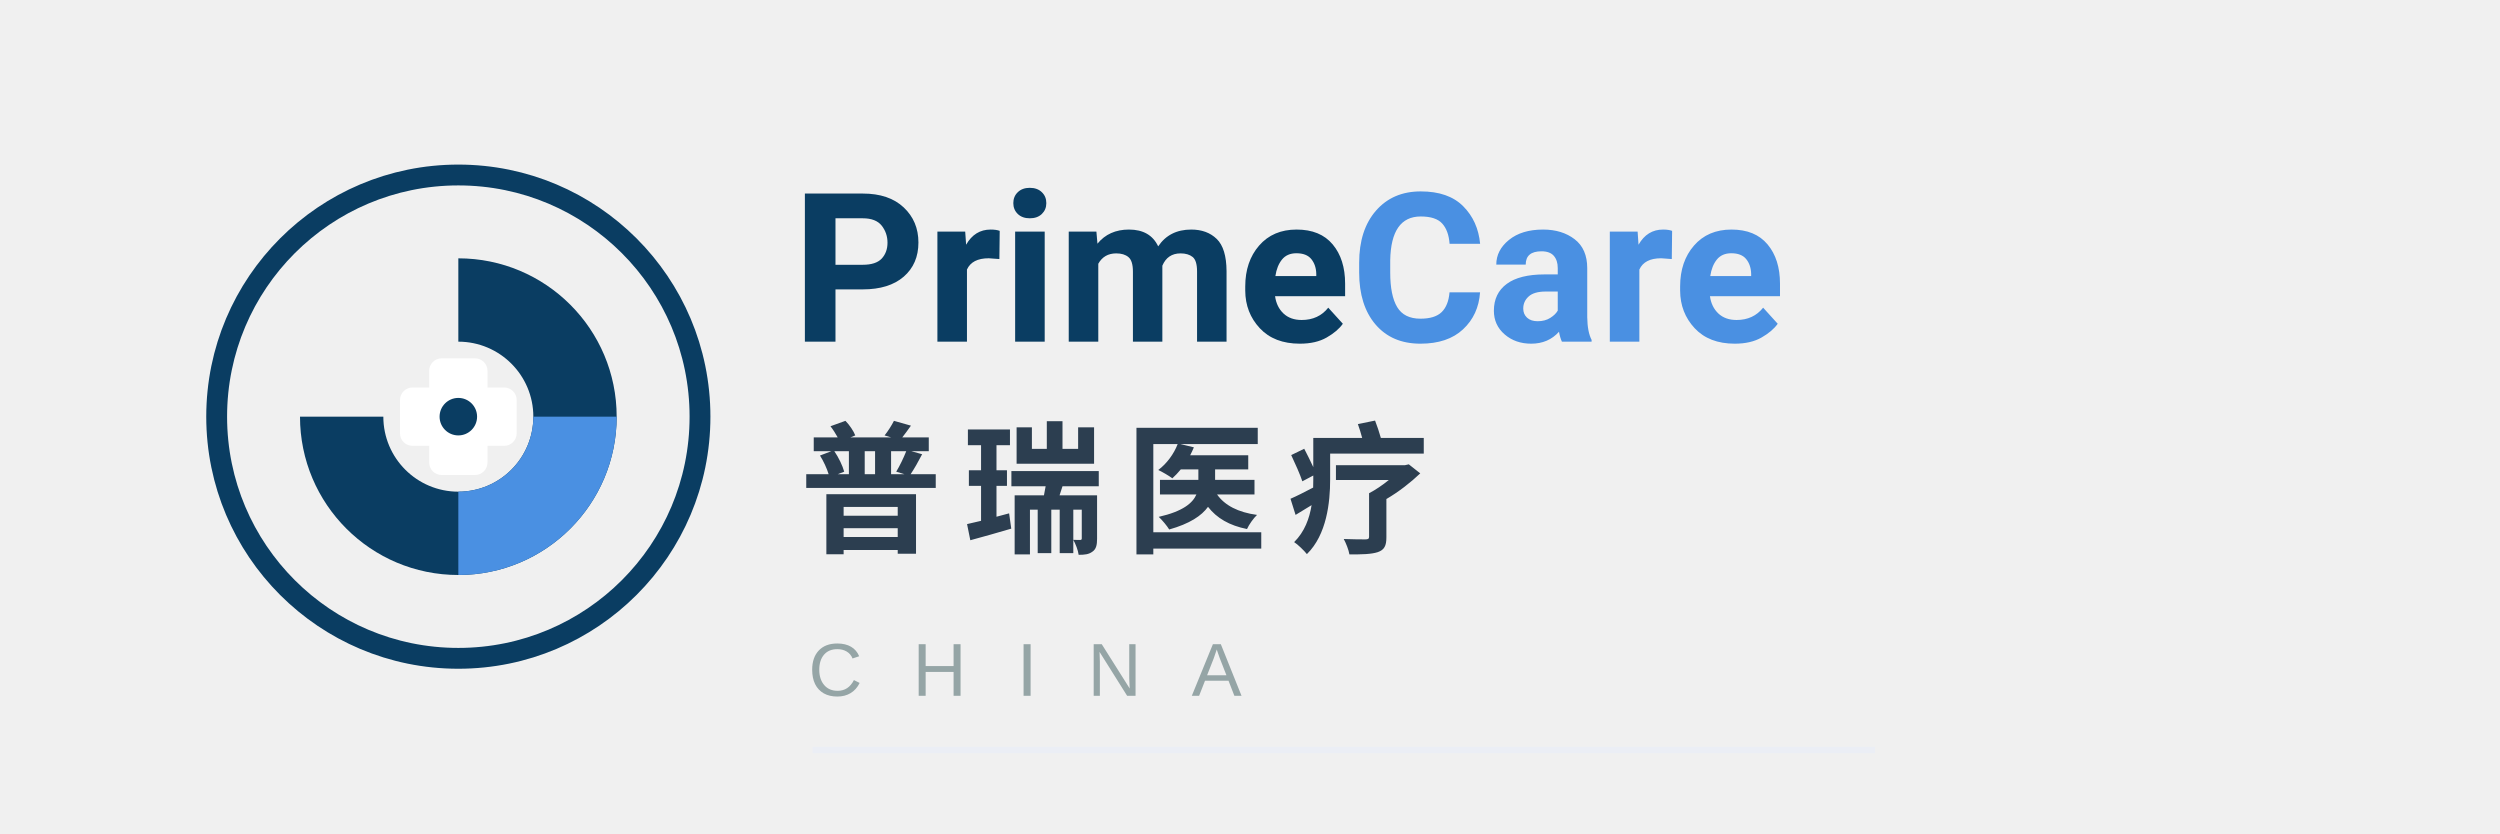
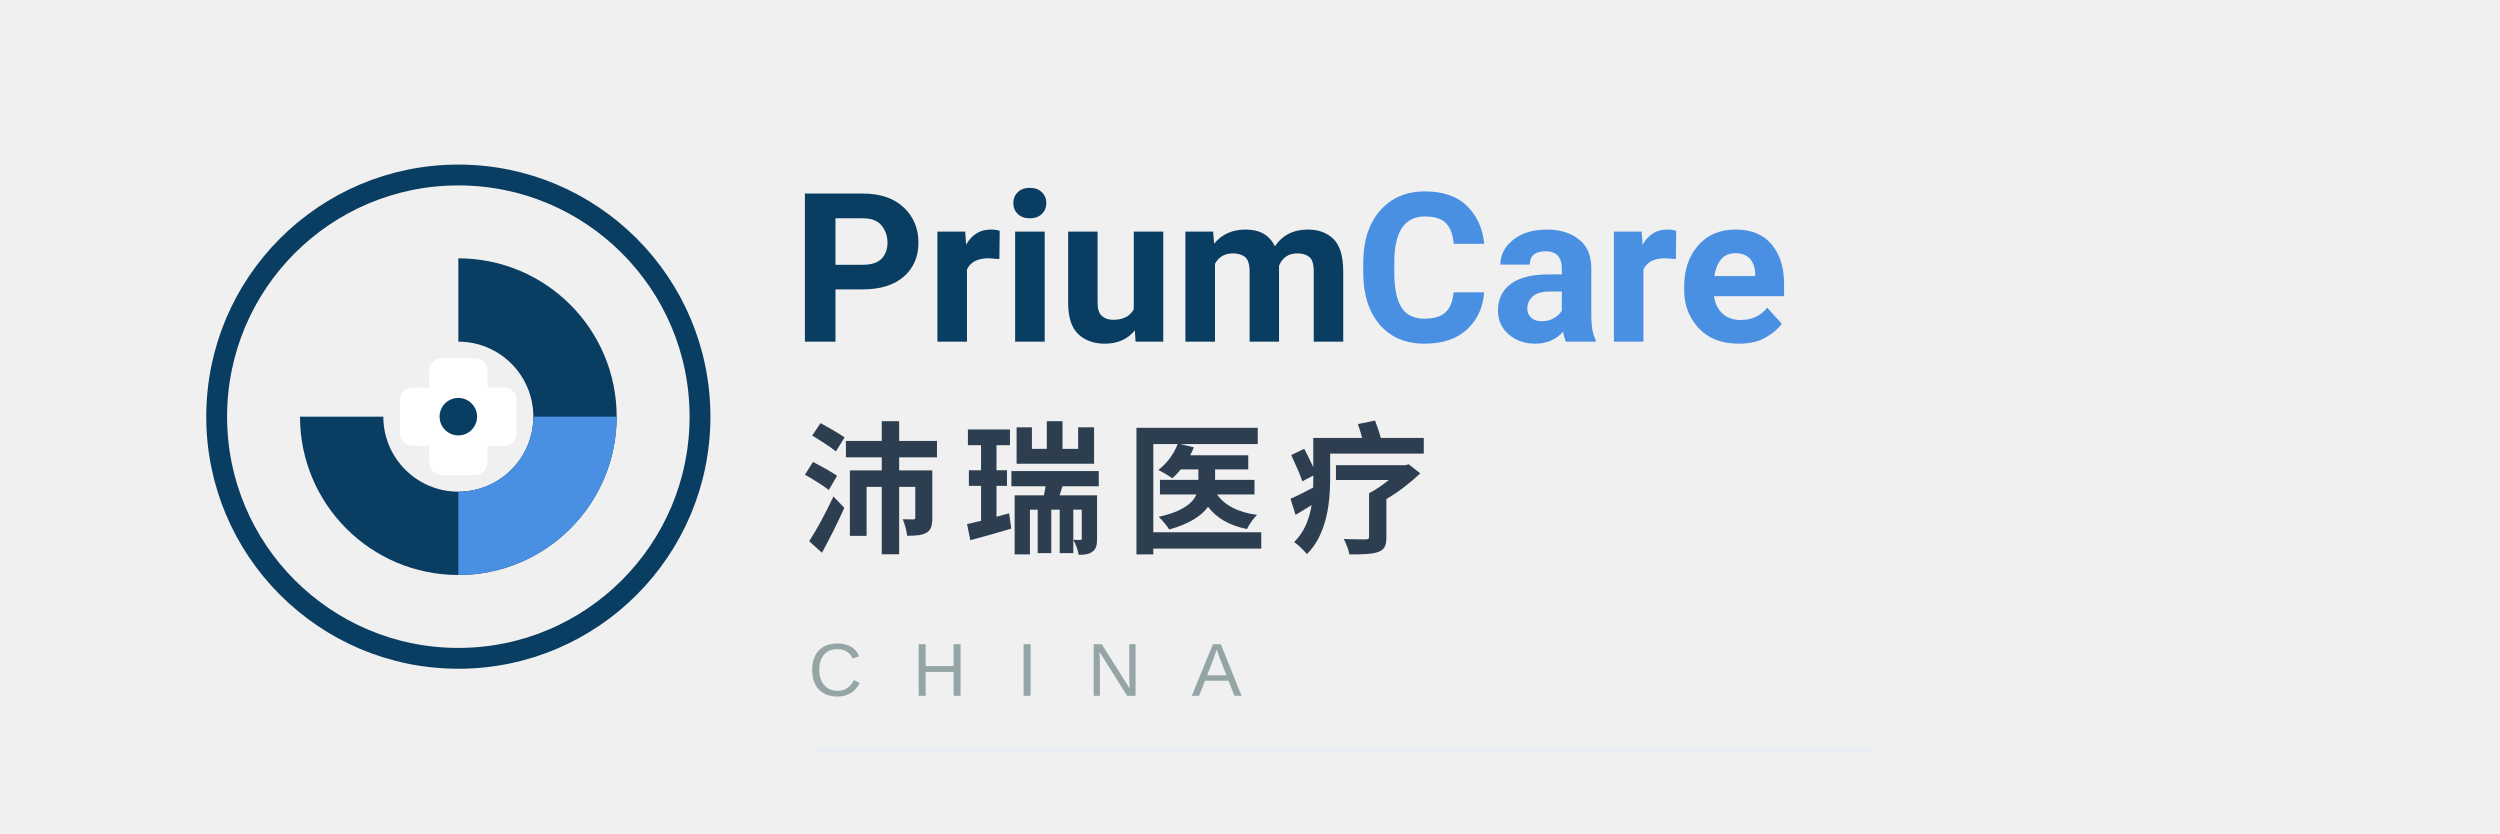
<svg xmlns="http://www.w3.org/2000/svg" width="600" height="200" viewBox="0 0 600 200">
  <rect width="600" height="200" fill="none" />
  <g transform="translate(50, 40)">
    <circle cx="60" cy="60" r="58" fill="none" stroke="#0A3D62" stroke-width="5" />
    <path d="M60 22 A 38 38 0 1 1 22 60 L 42 60 A 18 18 0 1 0 60 42 Z" fill="#0A3D62" />
    <path d="M60 98 A 38 38 0 0 0 98 60 L 78 60 A 18 18 0 0 1 60 78 Z" fill="#4A90E2" />
    <rect x="53" y="46" width="14" height="28" rx="3" fill="#FFFFFF" />
    <rect x="46" y="53" width="28" height="14" rx="3" fill="#FFFFFF" />
    <circle cx="60" cy="60" r="4.5" fill="#0A3D62" />
  </g>
  <g transform="translate(190, 82)">
-     <text font-family="'Segoe UI', Roboto, Helvetica, Arial, sans-serif" font-size="50" font-weight="700" fill="#0A3D62">Prime<tspan fill="#4A90E2">Care</tspan>
+     <text font-family="'Segoe UI', Roboto, Helvetica, Arial, sans-serif" font-size="50" font-weight="700" fill="#0A3D62">Prium<tspan fill="#4A90E2">Care</tspan>
    </text>
    <text x="2" y="48" font-family="'PingFang SC', 'Microsoft YaHei', sans-serif" font-size="34" font-weight="600" fill="#2C3E50" letter-spacing="5">
-   普瑞医疗
+   沛瑞医疗
</text>
    <text x="4" y="85" font-family="'Segoe UI', Arial, sans-serif" font-size="18" letter-spacing="12" font-weight="400" fill="#95A5A6">
  CHINA
</text>
  </g>
  <line x1="195" y1="180" x2="450" y2="180" stroke="#EBEEF5" stroke-width="1.5" />
</svg>
